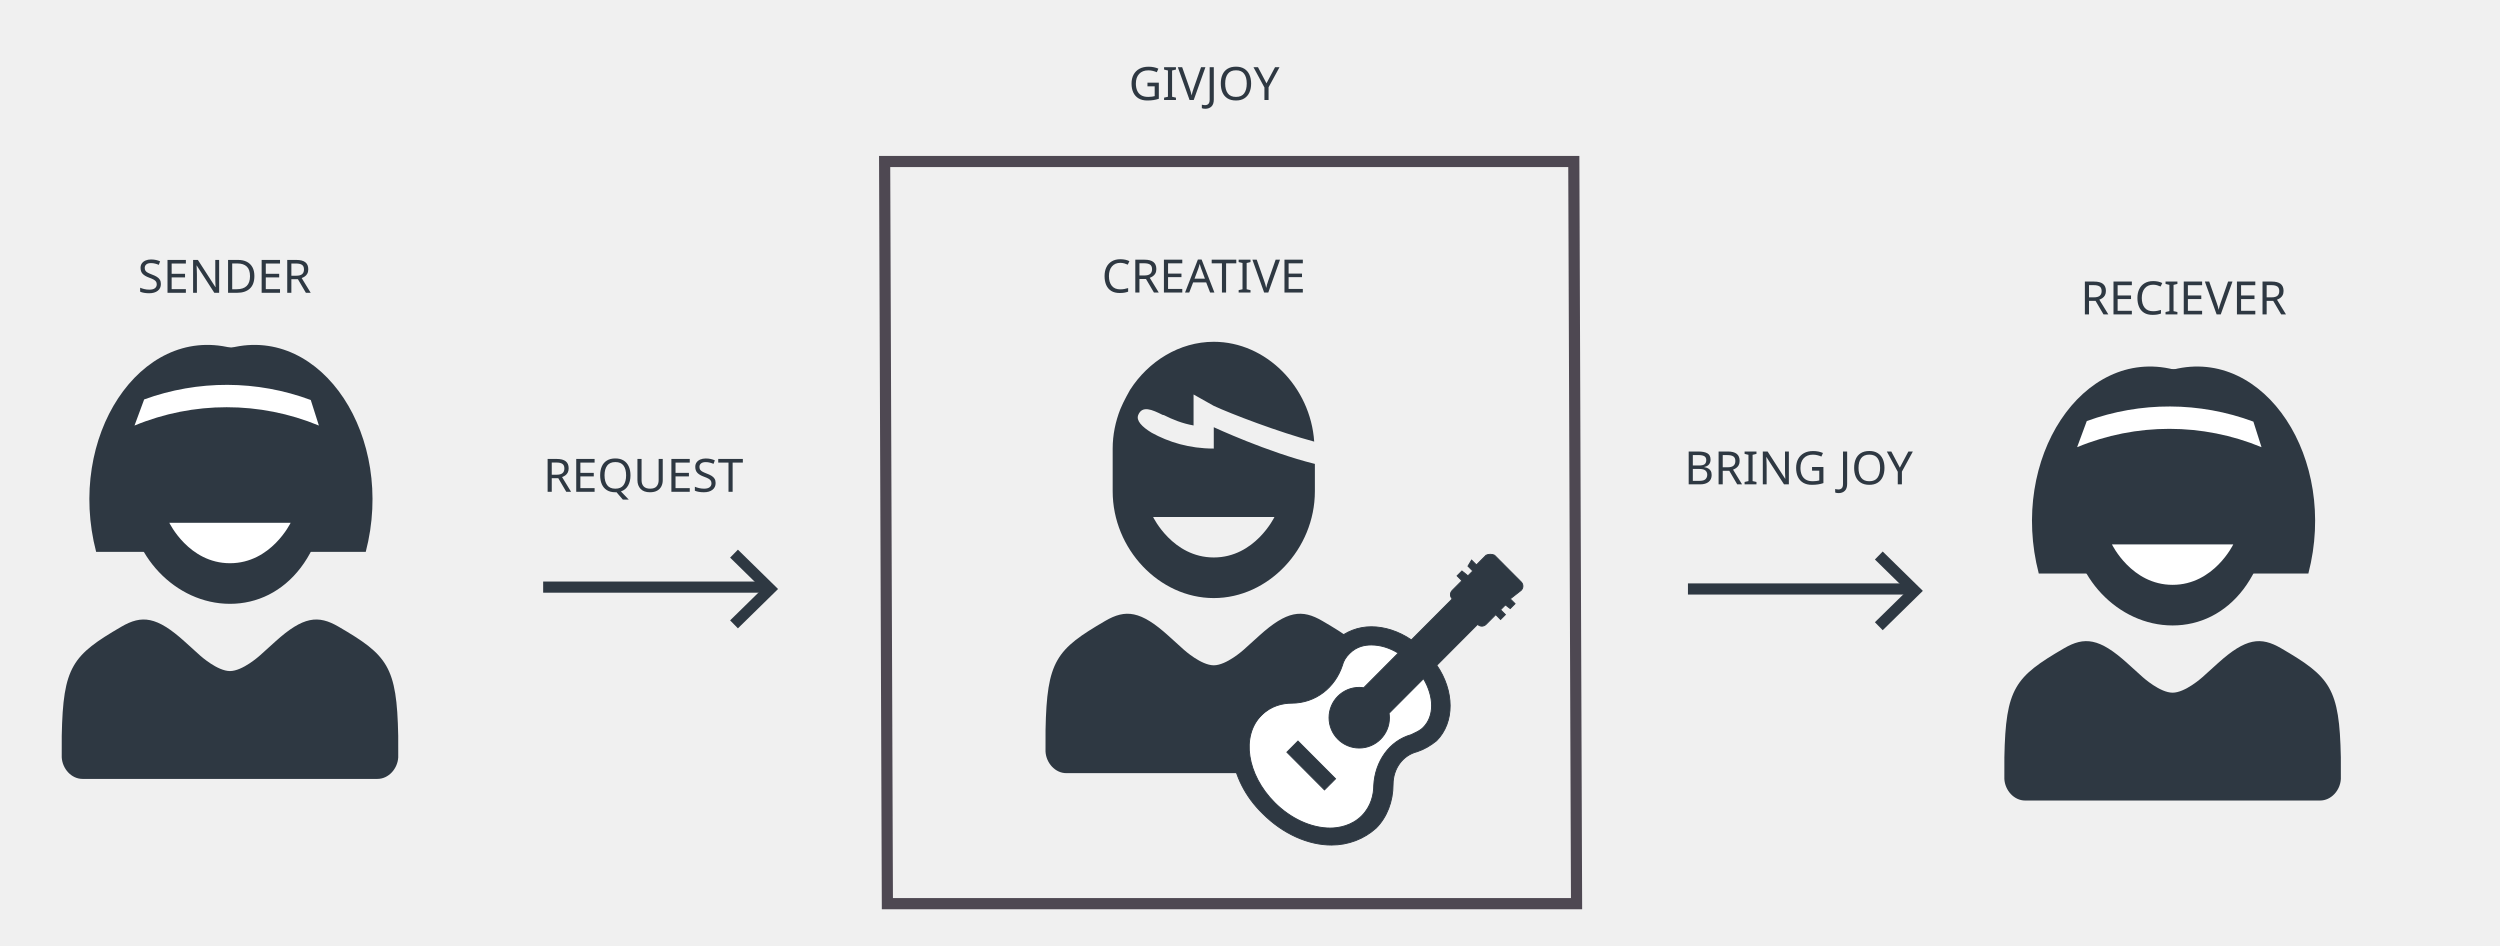
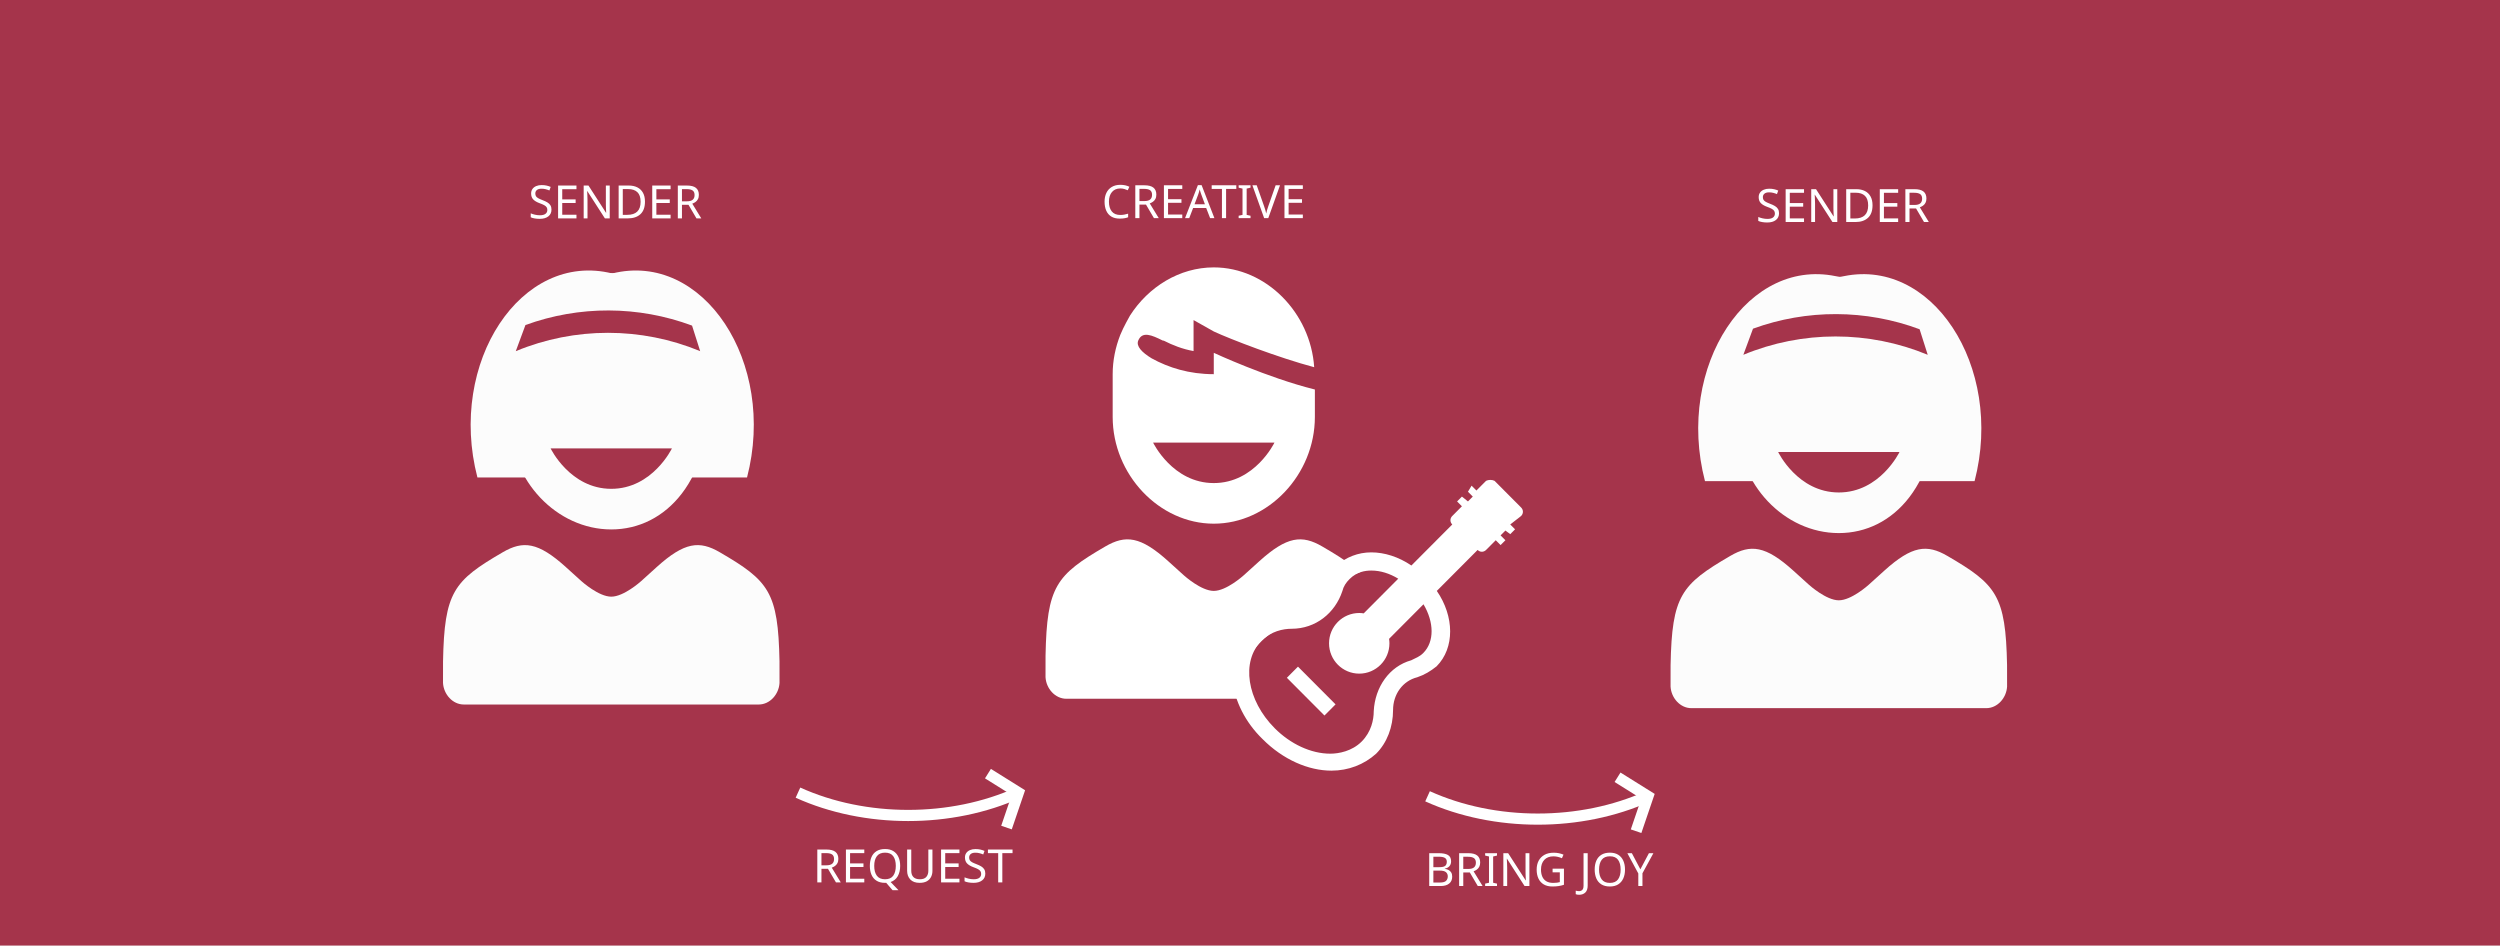
<svg xmlns="http://www.w3.org/2000/svg" version="1.1" id="Capa_1" x="0px" y="0px" width="2688.269px" height="1016.753px" viewBox="-737.794 -219.384 2688.269 1016.753" enable-background="new -737.794 -219.384 2688.269 1016.753" xml:space="preserve">
+   <rect x="-737.794" y="-219.384" fill="#A5344B" width="2688.269" height="1016.753" />
  <g id="Artist__x2F__User">
-     <path fill="#2E3842" d="M748.293,565.606c-1.438-74.696-11.435-86.585-64.141-117.298c-21.92-12.775-38.001-11.145-67.927,15.896   l-0.021,0.026l-16.722,15.106c-0.596,0.543-18.624,16.691-32.094,16.691c-13.469,0-31.496-16.148-32.095-16.691l-16.721-15.106   l-0.021-0.026c-29.924-27.042-46.005-28.673-67.923-15.896c-52.708,30.713-62.705,42.602-64.142,117.298   c-0.024,0.522-0.065,22.741-0.024,23.192c0.687,12.187,10.309,23.194,22.385,23.194h317.086c12.075,0,21.696-11.008,22.385-23.194   C748.359,588.348,748.318,566.129,748.293,565.606z M567.391,423.732c58.711,0,108.716-52.84,108.716-114.83v-29.446   c-51.089-12.65-108.716-39.45-108.716-39.45v22.967c-26.521,0-48.538-6.998-66.736-16.988   c-10.661-6.459-17.03-13.178-14.459-19.254c4.331-10.272,14.607-5.742,26.158,0c0.469,0.235,0.85,0.101,1.295,0.214   c9.557,4.866,19.961,9.025,32,11.18v-33.331l21.744,12.247c18.324,8.523,70.004,28.326,107.972,38.441   c-3.889-58.626-51.683-107.338-107.974-107.338c-36.84,0-70.242,20.856-90.029,51.696c0,0-7.094,12.358-10.511,20.881   c-5.161,13.186-8.175,27.427-8.175,42.252v45.932C458.676,370.893,508.703,423.732,567.391,423.732z M632.619,336.581   c0,0-20.916,43.483-65.229,43.483c-44.291,0-65.229-43.483-65.229-43.483H632.619z" />
+     <path fill="#FFFFFF" d="M748.293,485.606c-1.438-74.696-11.435-86.585-64.141-117.298c-21.92-12.775-38.001-11.145-67.927,15.896   l-0.021,0.026l-16.722,15.106c-0.596,0.543-18.624,16.691-32.094,16.691c-13.469,0-31.496-16.148-32.095-16.691l-16.721-15.106   l-0.021-0.026c-29.924-27.042-46.005-28.673-67.923-15.896c-52.708,30.713-62.705,42.602-64.142,117.298   c-0.024,0.522-0.065,22.741-0.024,23.192c0.687,12.187,10.309,23.194,22.385,23.194h317.086c12.075,0,21.696-11.008,22.385-23.194   C748.359,508.348,748.318,486.129,748.293,485.606z M567.391,343.732c58.711,0,108.716-52.84,108.716-114.83v-29.446   c-51.089-12.65-108.716-39.45-108.716-39.45v22.967c-26.521,0-48.538-6.998-66.736-16.988   c-10.661-6.459-17.03-13.178-14.459-19.254c4.331-10.272,14.607-5.742,26.158,0c0.469,0.235,0.85,0.101,1.295,0.214   c9.557,4.866,19.961,9.025,32,11.18v-33.331l21.744,12.247c18.324,8.523,70.004,28.326,107.972,38.441   c-3.889-58.626-51.683-107.338-107.974-107.338c-36.84,0-70.242,20.856-90.029,51.696c0,0-7.094,12.358-10.511,20.881   c-5.161,13.186-8.175,27.427-8.175,42.252v45.932C458.676,290.893,508.703,343.732,567.391,343.732z M632.619,256.581   c0,0-20.916,43.483-65.229,43.483c-44.291,0-65.229-43.483-65.229-43.483H632.619z" />
  </g>
-   <ellipse fill="#FFFFFF" cx="673.589" cy="602.405" rx="77.091" ry="74.653" />
-   <ellipse fill="#FFFFFF" cx="743.318" cy="536.818" rx="64.687" ry="63.52" />
+   <ellipse fill="#A5344B" cx="673.589" cy="522.405" rx="77.091" ry="74.653" />
+   <ellipse fill="#A5344B" cx="743.318" cy="456.818" rx="64.687" ry="63.52" />
  <g>
-     <path fill="#2E3842" stroke="#2E3842" stroke-miterlimit="10" d="M897.865,406.333l-28.574-28.688c-2.604-1.305-6.494-1.305-9.1,0   l-10.385,10.432l-5.196-5.217l-3.898,6.521l5.197,5.217l-5.197,5.216l-6.499-5.217l-5.186,5.217l5.186,5.218l-10.381,10.427   c-2.606,2.612-2.606,6.52,0,9.134l-43.956,44.124c-13.782-9.405-29.096-14.138-43.081-14.138c-14.286,0-27.279,5.219-37.666,14.344   c-5.197,5.218-10.392,13.041-11.69,20.869c-5.196,15.647-19.485,26.081-35.076,26.081c-18.183,0-33.771,6.519-46.759,18.252   c-29.877,29.99-23.379,84.762,14.287,121.273c22.082,22.169,49.356,33.903,74.041,33.903c18.185,0,35.07-6.522,48.063-18.253   c11.688-11.732,18.182-28.691,18.182-46.95c0-16.945,10.392-31.291,25.981-35.207c7.792-2.615,14.289-6.522,20.786-11.734   c19.796-19.88,19.096-53.785,0.276-81.129l43.889-44.059c2.595,2.609,6.494,2.609,9.093,0l10.391-10.432l5.192,5.219l5.194-5.219   l-5.194-5.217l5.194-5.212l5.192,3.907l5.197-5.219l-5.197-5.21l11.688-9.129C900.467,412.852,900.467,408.941,897.865,406.333z    M792.651,562.812c-3.895,3.908-7.793,5.217-12.991,7.826c-23.382,6.521-38.967,28.69-40.264,54.77   c0,9.134-2.604,22.172-12.99,32.603c-10.39,10.429-24.679,13.041-33.771,13.041c-20.786,0-42.866-10.428-59.754-27.39   c-29.873-29.984-36.367-71.719-14.287-93.89c10.39-10.429,23.379-13.038,32.471-13.038c25.981,0,46.765-16.955,54.559-40.425   c1.299-5.219,3.895-9.134,7.796-13.041c7.792-7.83,16.882-9.134,23.379-9.134c9.867,0,19.739,3.144,28.946,8.756l-37.131,37.288   c-1.571-0.234-3.164-0.402-4.804-0.402c-17.932,0-32.477,14.595-32.477,32.603s14.543,32.603,32.472,32.603   c17.935,0,32.472-14.595,32.472-32.6c0-1.643-0.16-3.238-0.394-4.819l37.019-37.161   C804.271,529.578,804.843,550.576,792.651,562.812z M865.394,393.295l5.194,5.214 M877.087,405.029l5.197,5.212 M657.932,577.463   l40.416,40.569l-11.94,11.987l-40.413-40.573L657.932,577.463z" />
+     <path fill="#FFFFFF" d="M897.865,326.333l-28.574-28.688c-2.604-1.305-6.494-1.305-9.1,0l-10.385,10.432l-5.196-5.217l-3.898,6.521   l5.197,5.217l-5.197,5.216l-6.499-5.217l-5.186,5.217l5.186,5.218l-10.381,10.427c-2.606,2.612-2.606,6.52,0,9.134l-43.956,44.124   c-13.782-9.405-29.096-14.138-43.081-14.138c-14.286,0-27.279,5.219-37.666,14.344c-5.197,5.218-10.392,13.041-11.69,20.869   c-5.196,15.647-19.485,26.081-35.076,26.081c-18.183,0-33.771,6.519-46.759,18.252c-29.877,29.99-23.379,84.762,14.287,121.273   c22.082,22.169,49.356,33.903,74.041,33.903c18.185,0,35.07-6.522,48.063-18.253c11.688-11.732,18.182-28.691,18.182-46.95   c0-16.945,10.392-31.291,25.981-35.207c7.792-2.615,14.289-6.522,20.786-11.734c19.796-19.88,19.096-53.785,0.276-81.129   l43.889-44.059c2.595,2.609,6.494,2.609,9.093,0l10.391-10.432l5.192,5.219l5.194-5.219l-5.194-5.217l5.194-5.212l5.192,3.907   l5.197-5.219l-5.197-5.21l11.688-9.129C900.467,332.852,900.467,328.941,897.865,326.333z M792.651,482.812   c-3.895,3.908-7.793,5.217-12.991,7.826c-23.382,6.521-38.967,28.69-40.264,54.77c0,9.134-2.604,22.172-12.99,32.603   c-10.39,10.429-24.679,13.041-33.771,13.041c-20.786,0-42.866-10.428-59.754-27.39c-29.873-29.984-36.367-71.719-14.287-93.89   c10.39-10.429,23.379-13.038,32.471-13.038c25.981,0,46.765-16.955,54.559-40.425c1.299-5.219,3.895-9.134,7.796-13.041   c7.792-7.83,16.882-9.134,23.379-9.134c9.867,0,19.739,3.144,28.946,8.756l-37.131,37.288c-1.571-0.234-3.164-0.402-4.804-0.402   c-17.932,0-32.477,14.595-32.477,32.603s14.543,32.603,32.472,32.603c17.935,0,32.472-14.595,32.472-32.6   c0-1.643-0.16-3.238-0.394-4.819l37.019-37.161C804.271,449.578,804.843,470.576,792.651,482.812z M865.394,313.295l5.194,5.214    M877.087,325.029l5.197,5.212 M657.932,497.463l40.416,40.569l-11.94,11.987l-40.413-40.573L657.932,497.463z" />
  </g>
  <g>
    <g>
-       <path fill="#2E3842" d="M-634.415,374.07c-32.212-123.721,47.107-243.779,144.953-219.401    c97.846-24.378,177.165,95.68,144.953,219.401" />
+       <path fill="#FCFCFC" d="M-224.415,294.07C-256.627,170.349-177.308,50.292-79.462,74.669    C18.384,50.292,97.703,170.349,65.491,294.07" />
    </g>
-     <path fill="#FFFFFF" d="M-389.18,229.26" />
-     <path fill="#FFFFFF" d="M-590.26,249.33" />
-     <ellipse fill="#FFFFFF" cx="-491.137" cy="347.011" rx="68.031" ry="64.939" />
-     <path fill="#2E3842" d="M-309.59,571.798c-1.438-74.696-11.435-86.586-64.141-117.297c-21.92-12.776-38.001-11.146-67.927,15.896   l-0.021,0.025l-16.722,15.106c-0.596,0.542-18.624,16.69-32.093,16.69c-13.469,0-31.497-16.148-32.095-16.69l-16.721-15.106   l-0.021-0.025c-29.923-27.043-46.004-28.674-67.923-15.896c-52.708,30.711-62.705,42.601-64.142,117.297   c-0.024,0.522-0.065,22.741-0.024,23.192c0.687,12.187,10.308,23.193,22.385,23.193h317.086c12.075,0,21.696-11.007,22.385-23.193   C-309.523,594.539-309.565,572.32-309.59,571.798z M-591.033,226.911 M-599.208,315.096c0,61.987,50.027,114.827,108.715,114.827   c58.71,0,108.716-52.84,106.299-152.323v-29.447c-14.951-1.263-156.102-2.579-214.144-1.514 M-389.246,229.601   c-0.755-2.094-1.568-4.161-2.435-6.199c-17.075-40.121-55.419-69.068-98.812-69.068c-36.839,0-70.242,20.856-90.029,51.695   c0,0-7.093,12.359-10.511,20.882 M-512.234,210.984l21.743,12.247 M-425.265,342.771c0,0-20.916,43.483-65.228,43.483   c-44.292,0-65.228-43.483-65.228-43.483H-425.265z" />
+     <path fill="#FCFCFC" d="M20.82,149.26" />
+     <path fill="#FCFCFC" d="M-180.26,169.33" />
+     <ellipse fill="#A5344B" cx="-81.137" cy="267.011" rx="68.031" ry="64.939" />
+     <path fill="#FCFCFC" d="M100.41,491.798c-1.438-74.696-11.435-86.586-64.141-117.297c-21.92-12.776-38.001-11.146-67.927,15.896   l-0.021,0.025l-16.722,15.106c-0.596,0.542-18.624,16.69-32.093,16.69c-13.469,0-31.497-16.148-32.095-16.69l-16.721-15.106   l-0.021-0.025c-29.923-27.043-46.004-28.674-67.923-15.896c-52.708,30.711-62.705,42.601-64.142,117.297   c-0.024,0.522-0.065,22.741-0.024,23.192c0.687,12.187,10.308,23.193,22.385,23.193H78.05c12.075,0,21.696-11.007,22.385-23.193   C100.477,514.539,100.435,492.32,100.41,491.798z M-181.033,146.911 M-189.208,235.096c0,61.987,50.027,114.827,108.715,114.827   c58.71,0,108.716-52.84,106.299-152.323v-29.447c-14.951-1.263-156.102-2.579-214.144-1.514 M20.754,149.601   c-0.755-2.094-1.568-4.161-2.435-6.199C1.245,103.281-37.1,74.334-80.493,74.334c-36.839,0-70.242,20.856-90.029,51.695   c0,0-7.093,12.359-10.511,20.882 M-102.234,130.984l21.743,12.247 M-15.265,262.771c0,0-20.916,43.483-65.228,43.483   c-44.292,0-65.228-43.483-65.228-43.483H-15.265z" />
    <g>
-       <path fill="#FFFFFF" d="M-394.888,238.223c-63.478-26.293-134.8-26.293-198.278,0c3.439-9.44,6.901-18.804,10.384-28.09    c57.865-21.104,121.397-20.902,179.154,0.606C-400.7,219.845-397.786,229.006-394.888,238.223z" />
+       <path fill="#A5344B" d="M15.112,158.223c-63.478-26.293-134.8-26.293-198.278,0c3.439-9.44,6.901-18.804,10.384-28.09    c57.865-21.104,121.397-20.902,179.154,0.606C9.3,139.845,12.214,149.006,15.112,158.223z" />
    </g>
  </g>
-   <text transform="matrix(1 0 0 1 -589.6309 95.4502)" fill="#2E3842" font-family="'ProximaNova-Bold'" font-size="49.477">SENDER </text>
-   <text transform="matrix(1 0 0 1 446.9365 95.1855)" fill="#2E3842" font-family="'ProximaNova-Bold'" font-size="49.477">CREATIVE</text>
-   <polygon fill="none" stroke="#4E4852" stroke-width="12" stroke-miterlimit="10" points="957.484,752.346 216.41,752.346   213.462,-45.713 954.536,-45.713 " />
-   <text transform="matrix(1 0 0 1 475.9404 -111.8184)" fill="#2E3842" font-family="'ProximaNova-Bold'" font-size="49.477">GIVJOY</text>
-   <line fill="none" stroke="#2E3842" stroke-width="12" stroke-miterlimit="10" x1="-153.735" y1="411.949" x2="83.288" y2="411.949" />
+   <text transform="matrix(1 0 0 1 -169.6309 15.4502)" fill="#FFFFFF" font-family="'ProximaNova-Bold'" font-size="49.477">SENDER </text>
+   <text transform="matrix(1 0 0 1 446.9365 15.1855)" fill="#FFFFFF" font-family="'ProximaNova-Bold'" font-size="49.477">CREATIVE</text>
  <path fill="none" stroke="#4E4852" stroke-width="12" stroke-miterlimit="10" d="M90.288,411.949" />
  <path fill="none" stroke="#4E4852" stroke-width="12" stroke-miterlimit="10" d="M58.5,374.309" />
-   <polyline fill="none" stroke="#2E3842" stroke-width="12" stroke-miterlimit="10" points="51.5,375.949 90.288,413.975 51.5,452 " />
-   <text transform="matrix(1 0 0 1 -153.7354 309.4502)" fill="#2E3842" font-family="'ProximaNova-Bold'" font-size="49.477">REQUEST</text>
-   <line fill="none" stroke="#2E3842" stroke-width="12" stroke-miterlimit="10" x1="1077.265" y1="413.949" x2="1314.288" y2="413.949" />
+   <text transform="matrix(1 0 0 1 136.2646 729.4502)" fill="#FFFFFF" font-family="'ProximaNova-Bold'" font-size="49.477">REQUEST</text>
  <path fill="none" stroke="#4E4852" stroke-width="12" stroke-miterlimit="10" d="M1321.288,413.949" />
  <path fill="none" stroke="#4E4852" stroke-width="12" stroke-miterlimit="10" d="M1289.5,376.309" />
-   <polyline fill="none" stroke="#2E3842" stroke-width="12" stroke-miterlimit="10" points="1282.5,377.949 1321.288,415.975   1282.5,454 " />
-   <text transform="matrix(1 0 0 1 1073.265 301.4502)" fill="#2E3842" font-family="'ProximaNova-Bold'" font-size="49.477">BRING JOY</text>
  <g>
    <g>
-       <path fill="#2E3842" d="M1454.502,397.321c-32.212-123.721,47.107-243.779,144.953-219.401    c97.846-24.378,177.165,95.68,144.952,219.401" />
+       <path fill="none" stroke="#FFFFFF" stroke-width="12" stroke-miterlimit="10" d="M120.265,632.949    c72.229,32.727,164.794,32.727,237.023,0" />
    </g>
-     <path fill="#FFFFFF" d="M1699.737,252.511" />
-     <path fill="#FFFFFF" d="M1498.657,272.581" />
-     <ellipse fill="#FFFFFF" cx="1597.78" cy="370.262" rx="68.031" ry="64.939" />
-     <path fill="#2E3842" d="M1779.327,595.049c-1.438-74.696-11.435-86.586-64.141-117.297c-21.92-12.776-38.002-11.146-67.928,15.896   l-0.021,0.025l-16.721,15.106c-0.597,0.542-18.625,16.69-32.094,16.69s-31.497-16.148-32.096-16.69l-16.721-15.106l-0.021-0.025   c-29.923-27.043-46.004-28.674-67.922-15.896c-52.709,30.711-62.705,42.601-64.143,117.297c-0.023,0.522-0.064,22.741-0.023,23.192   c0.687,12.187,10.308,23.193,22.385,23.193h317.086c12.074,0,21.695-11.007,22.385-23.193   C1779.394,617.79,1779.353,595.571,1779.327,595.049z M1497.884,250.162 M1489.71,338.347c0,61.987,50.026,114.827,108.715,114.827   c58.71,0,108.716-52.84,106.299-152.323v-29.447c-14.951-1.263-156.103-2.579-214.145-1.514 M1699.671,252.852   c-0.755-2.094-1.567-4.161-2.435-6.199c-17.075-40.121-55.419-69.068-98.812-69.068c-36.84,0-70.242,20.856-90.029,51.695   c0,0-7.094,12.359-10.512,20.882 M1576.683,234.235l21.743,12.247 M1663.652,366.022c0,0-20.915,43.483-65.228,43.483   c-44.292,0-65.229-43.483-65.229-43.483H1663.652z" />
+     <polyline fill="none" stroke="#FFFFFF" stroke-width="12" stroke-miterlimit="10" points="324.554,612.5 357.288,632.949    344.5,670.5  " />
+   </g>
+   <g>
    <g>
-       <path fill="#FFFFFF" d="M1694.028,261.474c-63.477-26.293-134.8-26.293-198.277,0c3.439-9.44,6.901-18.804,10.384-28.09    c57.864-21.104,121.397-20.902,179.153,0.606C1688.218,243.096,1691.132,252.257,1694.028,261.474z" />
+       <path fill="#FCFCFC" d="M1095.585,297.989c-32.212-123.721,47.107-243.779,144.953-219.401    c97.846-24.378,177.165,95.68,144.952,219.401" />
+     </g>
+     <path fill="#FCFCFC" d="M1340.82,153.179" />
+     <path fill="#FCFCFC" d="M1139.74,173.249" />
+     <ellipse fill="#A5344B" cx="1238.863" cy="270.93" rx="68.031" ry="64.939" />
+     <path fill="#FCFCFC" d="M1420.41,495.717c-1.438-74.696-11.435-86.586-64.141-117.297c-21.92-12.776-38.002-11.146-67.928,15.896   l-0.021,0.025l-16.721,15.106c-0.597,0.542-18.625,16.69-32.094,16.69s-31.497-16.148-32.096-16.69l-16.721-15.106l-0.021-0.025   c-29.923-27.043-46.004-28.674-67.922-15.896c-52.709,30.711-62.705,42.601-64.143,117.297c-0.023,0.522-0.064,22.741-0.023,23.192   c0.687,12.187,10.308,23.193,22.385,23.193h317.086c12.074,0,21.695-11.007,22.385-23.193   C1420.477,518.458,1420.436,496.239,1420.41,495.717z M1138.967,150.83 M1130.793,239.015c0,61.987,50.026,114.827,108.715,114.827   c58.71,0,108.716-52.84,106.299-152.323v-29.447c-14.951-1.263-156.103-2.578-214.145-1.514 M1340.754,153.52   c-0.755-2.094-1.567-4.161-2.435-6.199c-17.075-40.121-55.419-69.068-98.812-69.068c-36.84,0-70.242,20.856-90.029,51.695   c0,0-7.094,12.359-10.512,20.882 M1217.766,134.903l21.743,12.247 M1304.735,266.69c0,0-20.915,43.483-65.228,43.483   c-44.292,0-65.229-43.483-65.229-43.483H1304.735z" />
+     <g>
+       <path fill="#A5344B" d="M1335.111,162.142c-63.477-26.293-134.8-26.293-198.277,0c3.439-9.44,6.901-18.804,10.384-28.09    c57.864-21.104,121.397-20.902,179.153,0.606C1329.301,143.764,1332.215,152.925,1335.111,162.142z" />
    </g>
  </g>
-   <text transform="matrix(1 0 0 1 1499.286 118.7012)" fill="#2E3842" font-family="'ProximaNova-Bold'" font-size="49.477">RECIEVER</text>
+   <text transform="matrix(1 0 0 1 1150.369 19.3691)" fill="#FFFFFF" font-family="'ProximaNova-Bold'" font-size="49.477">SENDER </text>
+   <text transform="matrix(1 0 0 1 794.2646 733.3691)" fill="#FFFFFF" font-family="'ProximaNova-Bold'" font-size="49.477">BRING JOY</text>
+   <g>
+     <g>
+       <path fill="none" stroke="#FFFFFF" stroke-width="12" stroke-miterlimit="10" d="M797.265,636.868    c72.229,32.727,164.794,32.727,237.023,0" />
+     </g>
+     <polyline fill="none" stroke="#FFFFFF" stroke-width="12" stroke-miterlimit="10" points="1001.554,616.419 1034.288,636.868    1021.5,674.419  " />
+   </g>
</svg>
